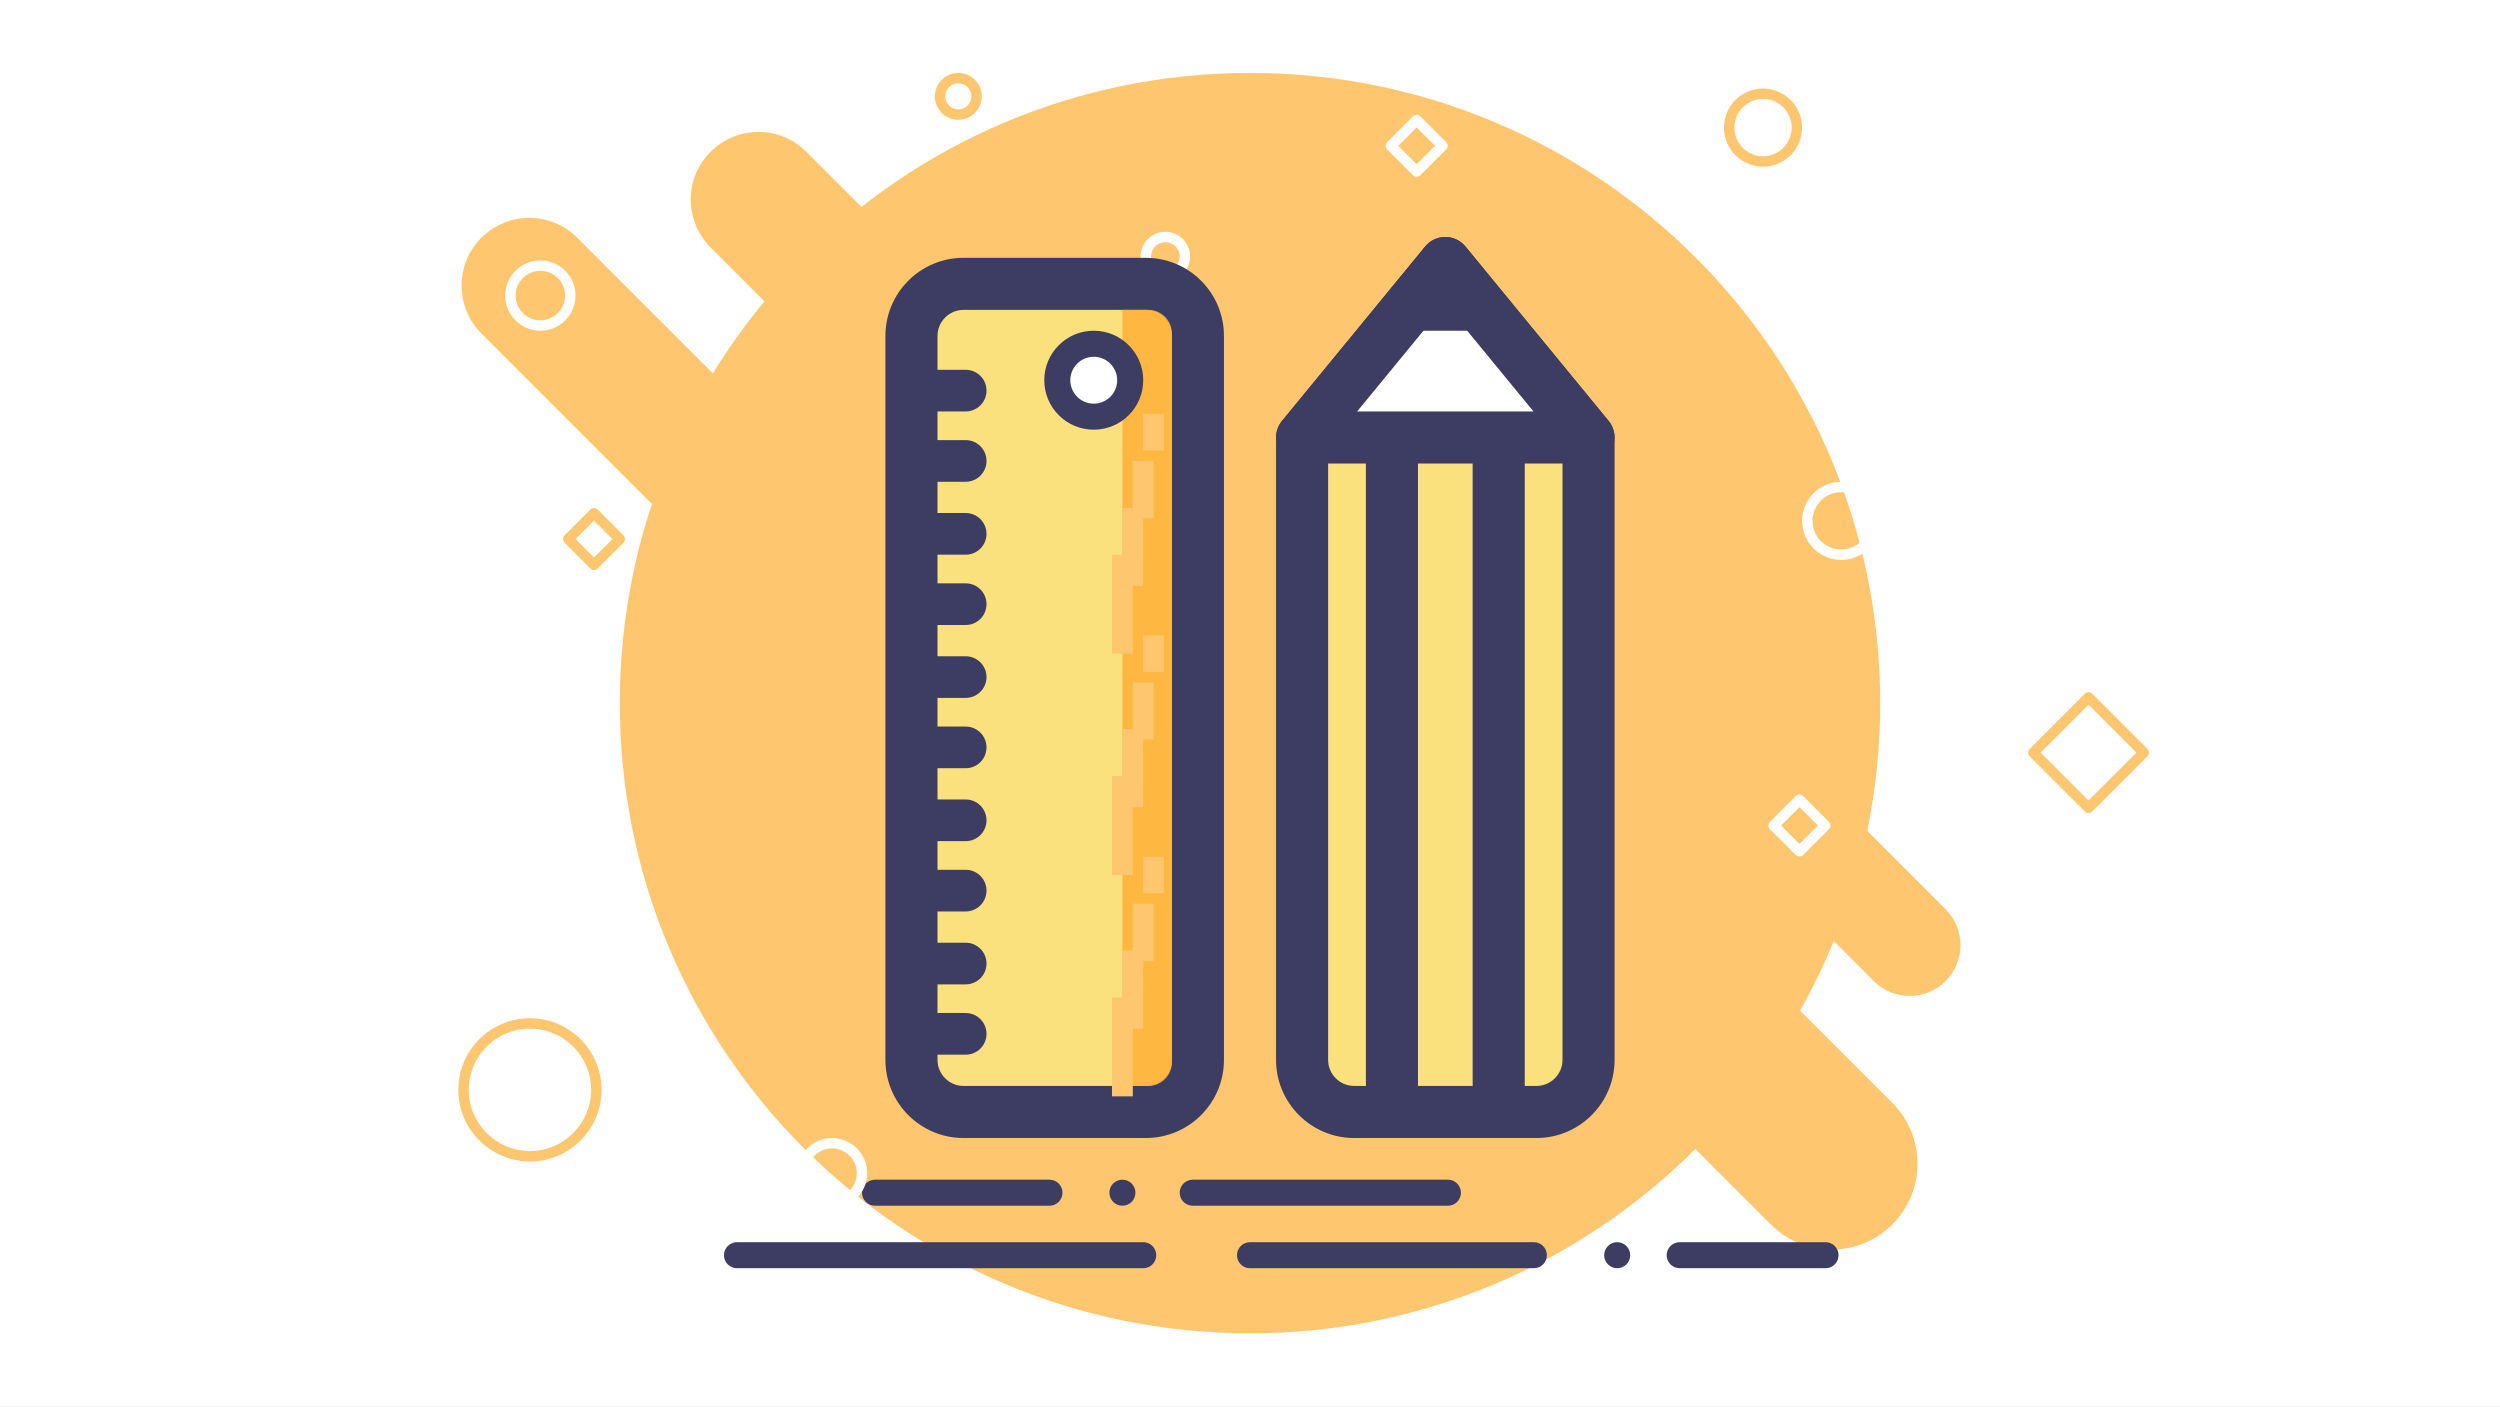
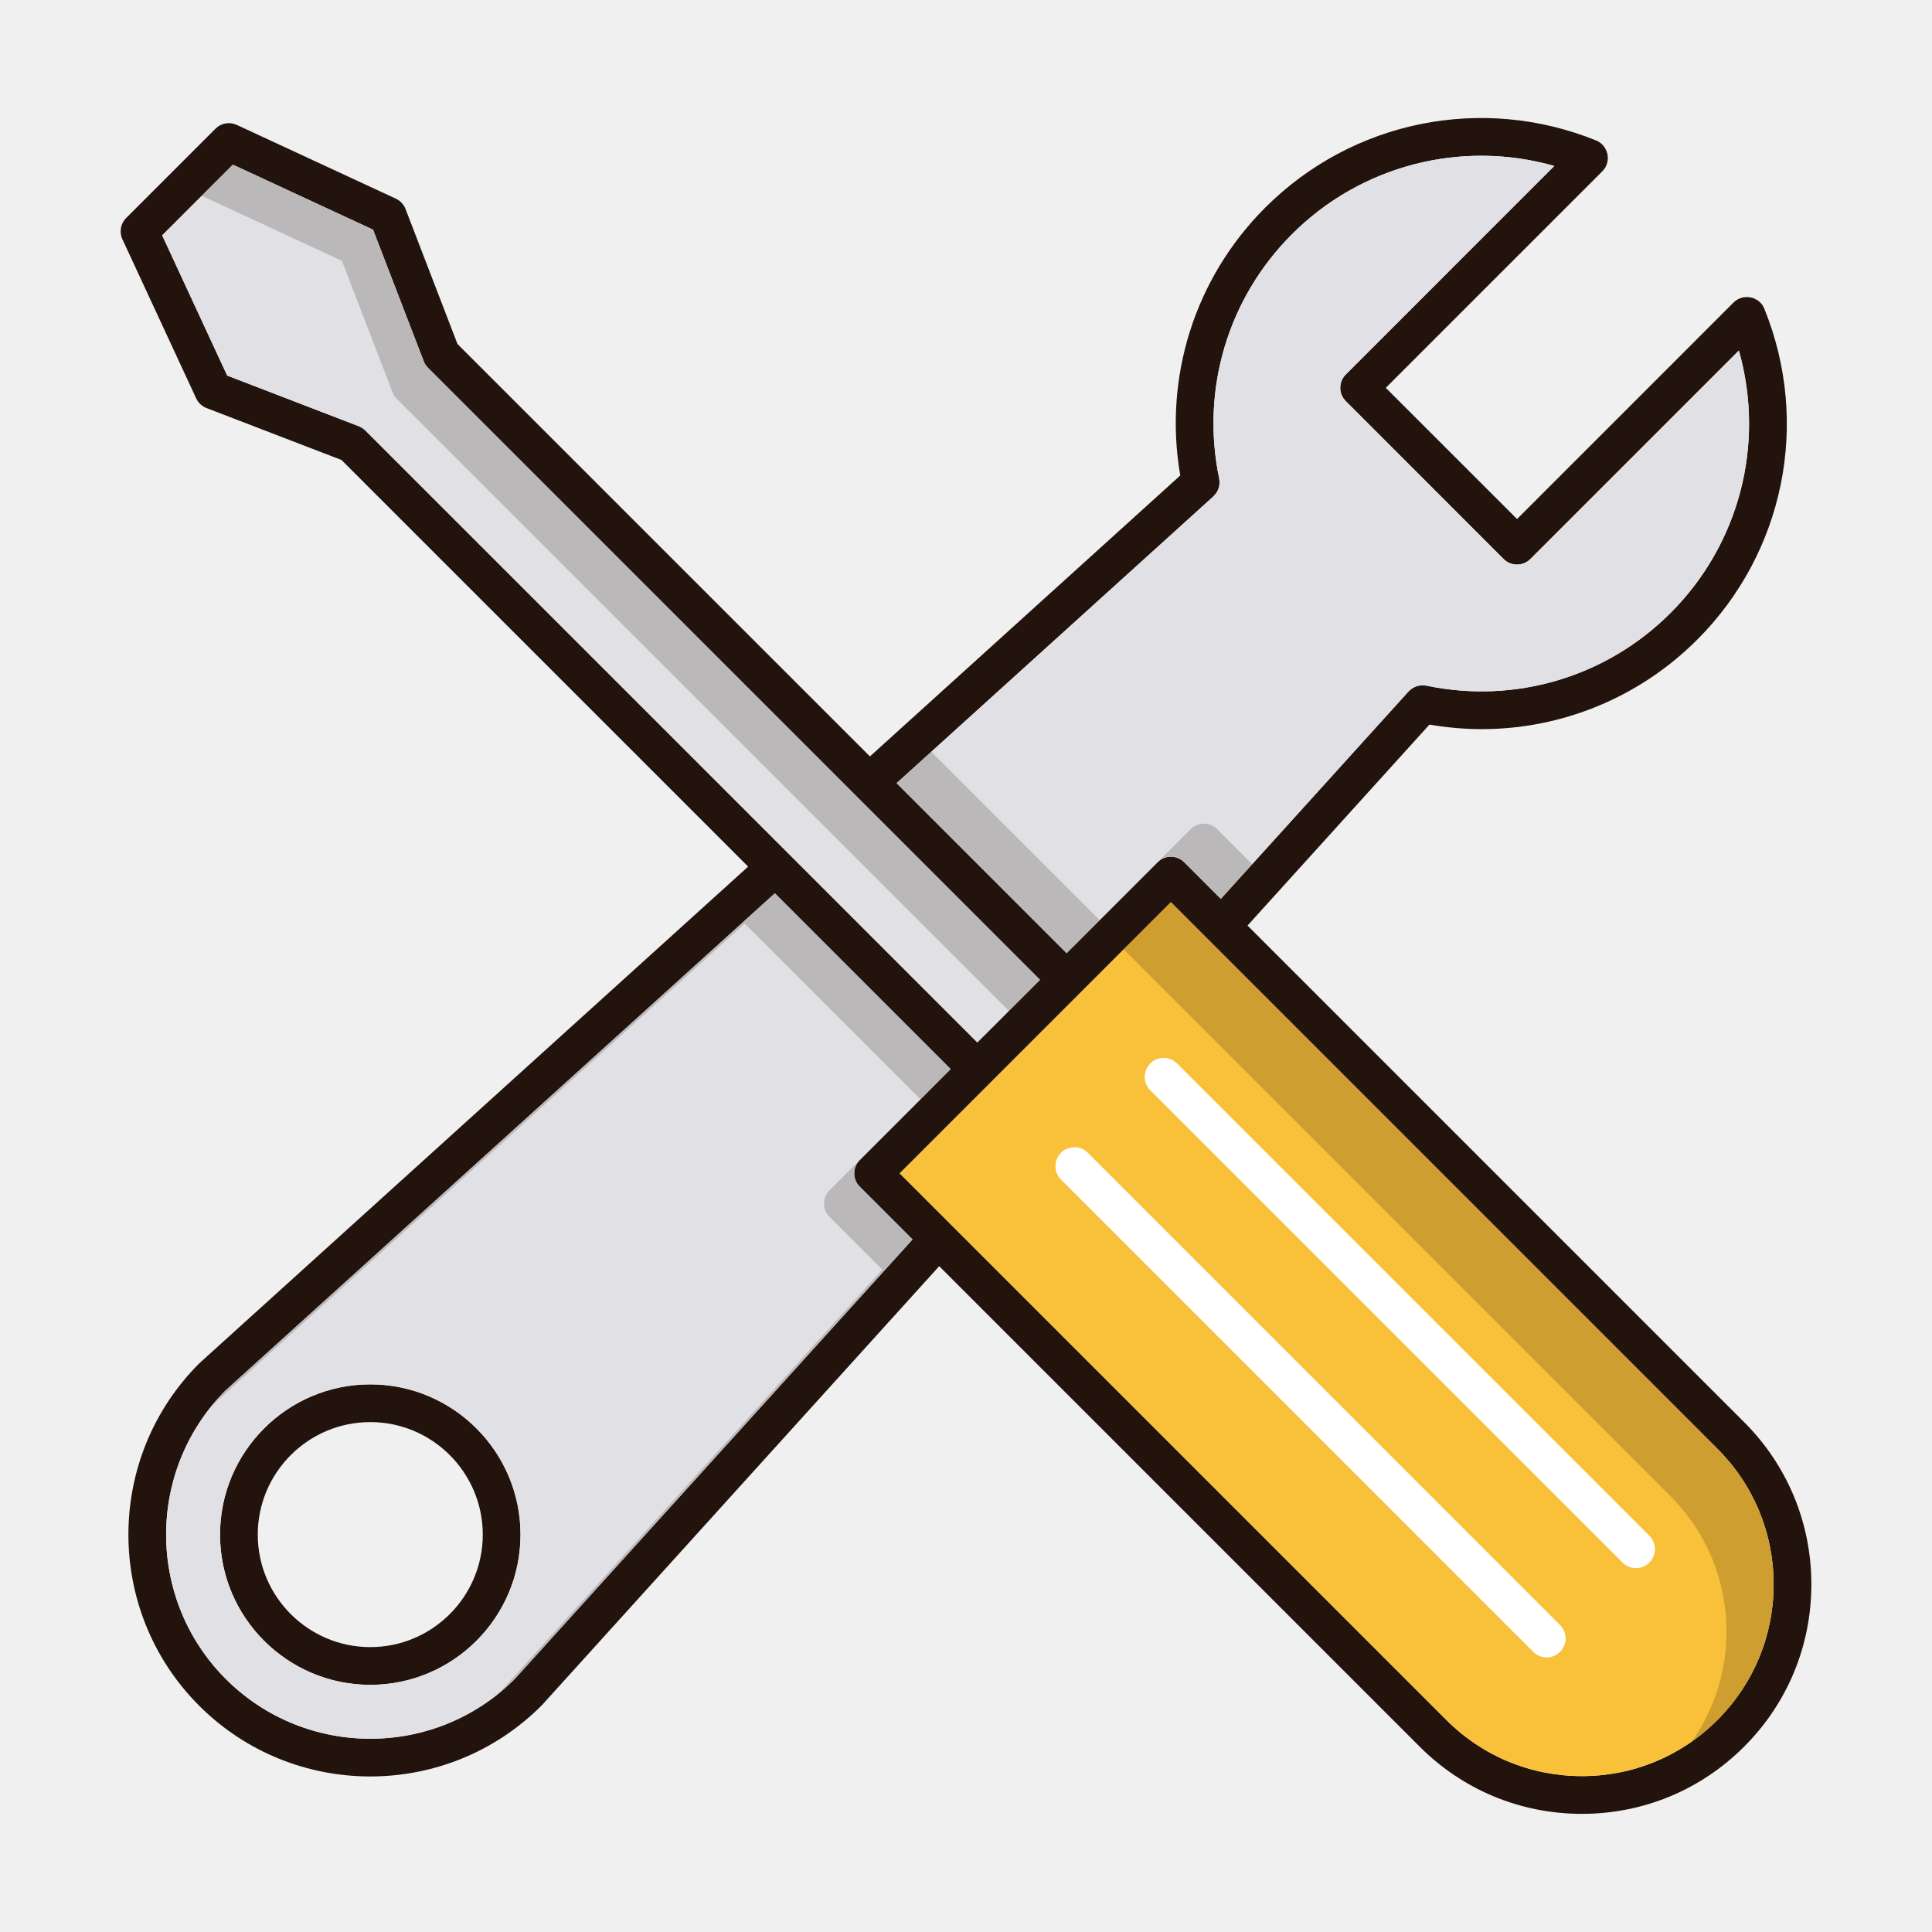
- <svg xmlns="http://www.w3.org/2000/svg" version="1.1" id="图层_1" x="0px" y="0px" width="960px" height="540px" viewBox="0 0 960 540" enable-background="new 0 0 960 540" xml:space="preserve">
-   <rect fill="none" width="960" height="540" />
-   <rect fill="#FFFFFF" width="960" height="540" />
-   <g id="组_47">
-     <path id="矩形_13" fill="#FFC670" d="M688.481,385.335l38.184,38.184c12.888,12.887,12.888,33.781,0,46.669l0,0   c-12.887,12.887-33.781,12.887-46.669,0l-38.184-38.184c-12.888-12.888-12.888-33.782,0-46.669l0,0   C654.7,372.447,675.595,372.447,688.481,385.335z" />
-     <path id="矩形_15" fill="#FFC670" d="M221.633,91.284L324.87,194.521c10.154,10.153,10.154,26.616,0,36.77l0,0   c-10.153,10.153-26.616,10.153-36.77,0L184.863,128.053c-10.154-10.154-10.154-26.616,0-36.77l0,0   C195.017,81.13,211.479,81.13,221.633,91.284z" />
-     <path id="矩形_16" fill="#FFC670" d="M309.633,58.284L412.87,161.521c10.154,10.153,10.154,26.616,0,36.77l0,0   c-10.153,10.153-26.616,10.153-36.77,0L272.863,95.053c-10.154-10.154-10.154-26.616,0-36.77l0,0   C283.017,48.13,299.479,48.13,309.633,58.284z" />
-     <path id="矩形_14" fill="#FFC670" d="M689.844,291.881l57.275,57.275c7.615,7.615,7.615,19.962,0,27.577l0,0   c-7.615,7.615-19.962,7.615-27.577,0l-57.275-57.275c-7.615-7.615-7.615-19.962,0-27.577l0,0   C669.882,284.266,682.229,284.266,689.844,291.881z" />
-     <circle id="椭圆_1" fill="#FFC670" cx="480" cy="270" r="242" />
-   </g>
-   <g id="组_72">
-     <path fill="#3D3D63" d="M556,463h-98c-2.761,0-5-2.238-5-5s2.239-5,5-5h98c2.762,0,5,2.238,5,5S558.762,463,556,463z" />
-     <path fill="#3D3D63" d="M589,487H480c-2.761,0-5-2.238-5-5s2.239-5,5-5h109c2.762,0,5,2.238,5,5S591.762,487,589,487z" />
-     <path fill="#3D3D63" d="M403,463h-67c-2.761,0-5-2.238-5-5s2.239-5,5-5h67c2.761,0,5,2.238,5,5S405.761,463,403,463z" />
-     <path fill="#3D3D63" d="M701,487h-56c-2.762,0-5-2.238-5-5s2.238-5,5-5h56c2.762,0,5,2.238,5,5S703.762,487,701,487z" />
-     <path fill="#3D3D63" d="M439,487H283c-2.761,0-5-2.238-5-5s2.239-5,5-5h156c2.761,0,5,2.238,5,5S441.761,487,439,487z" />
-     <path fill="#3D3D63" d="M431,463c-1.32,0-2.6-0.53-3.54-1.47c-0.93-0.931-1.46-2.211-1.46-3.53c0-1.32,0.53-2.601,1.46-3.54   c0.93-0.93,2.22-1.46,3.54-1.46c1.32,0,2.61,0.53,3.54,1.46c0.93,0.939,1.46,2.22,1.46,3.54c0,1.319-0.53,2.6-1.46,3.53   C433.61,462.47,432.32,463,431,463z" />
-     <path fill="#3D3D63" d="M621,487c-1.311,0-2.601-0.53-3.54-1.47c-0.93-0.931-1.46-2.211-1.46-3.53c0-1.32,0.53-2.601,1.46-3.54   c0.93-0.93,2.22-1.46,3.54-1.46c1.319,0,2.609,0.53,3.54,1.46c0.93,0.939,1.46,2.229,1.46,3.54c0,1.319-0.53,2.6-1.46,3.53   C623.6,486.47,622.31,487,621,487z" />
-   </g>
-   <g id="组_71">
-     <g>
-       <rect id="矩形_17_1_" x="787" y="274" transform="matrix(-0.7071 -0.7071 0.7071 -0.7071 1164.746 1060.454)" fill="#FFFFFF" width="30" height="30" />
-       <path fill="#FFC670" d="M802,312.213c-0.512,0-1.023-0.195-1.414-0.586l-21.213-21.213c-0.781-0.781-0.781-2.047,0-2.828    l21.213-21.213c0.781-0.781,2.047-0.781,2.828,0l21.213,21.213c0.781,0.781,0.781,2.047,0,2.828l-21.213,21.213    C803.023,312.018,802.512,312.213,802,312.213z M783.615,289L802,307.385L820.385,289L802,270.615L783.615,289z" />
-     </g>
-     <g>
-       <rect id="矩形_19_1_" x="221.1" y="200" transform="matrix(-0.7071 -0.7071 0.7071 -0.7071 243.0205 514.6614)" fill="#FFFFFF" width="14" height="14" />
-       <path fill="#FFC670" d="M228.1,218.899c-0.512,0-1.024-0.195-1.414-0.586l-9.899-9.899c-0.781-0.781-0.781-2.047,0-2.828    l9.899-9.899c0.78-0.781,2.048-0.781,2.828,0l9.899,9.899c0.781,0.781,0.781,2.047,0,2.828l-9.899,9.899    C229.124,218.704,228.612,218.899,228.1,218.899z M221.029,207l7.071,7.071l7.071-7.071l-7.071-7.071L221.029,207z" />
-     </g>
-     <path fill="#FFFFFF" d="M691,328.9c-0.53,0-1.039-0.211-1.414-0.586l-9.899-9.9c-0.781-0.781-0.781-2.047,0-2.828l9.899-9.899   c0.781-0.781,2.047-0.781,2.828,0l9.899,9.899c0.781,0.781,0.781,2.047,0,2.828l-9.899,9.9C692.039,328.689,691.53,328.9,691,328.9   z M683.929,317l7.071,7.072l7.071-7.072L691,309.929L683.929,317z" />
-     <path fill="#FFFFFF" d="M544,67.9c-0.512,0-1.023-0.195-1.414-0.586l-9.899-9.899c-0.781-0.781-0.781-2.047,0-2.828l9.899-9.899   c0.781-0.781,2.047-0.781,2.828,0l9.899,9.899c0.781,0.781,0.781,2.047,0,2.828l-9.899,9.899C545.023,67.705,544.512,67.9,544,67.9   z M536.929,56L544,63.071L551.071,56L544,48.93L536.929,56z" />
-     <g id="椭圆_9" transform="translate(176 391)">
-       <circle fill="#FFFFFF" cx="27.5" cy="27.5" r="27.5" />
-       <path fill="#FFC670" d="M27.5,55C12.336,55,0,42.663,0,27.5S12.336,0,27.5,0S55,12.337,55,27.5S42.664,55,27.5,55z M27.5,4    C14.542,4,4,14.542,4,27.5S14.542,51,27.5,51S51,40.458,51,27.5S40.458,4,27.5,4z" />
-     </g>
-     <g id="椭圆_10" transform="translate(194 100)">
-       <circle fill="none" cx="13.5" cy="13.5" r="13.5" />
-       <path fill="#FFFFFF" d="M13.5,27C6.056,27,0,20.944,0,13.5S6.056,0,13.5,0S27,6.056,27,13.5S20.944,27,13.5,27z M13.5,4    C8.262,4,4,8.262,4,13.5S8.262,23,13.5,23s9.5-4.262,9.5-9.5S18.738,4,13.5,4z" />
-     </g>
-     <g id="椭圆_11" transform="translate(306 437)">
-       <circle fill="none" cx="13.5" cy="13.5" r="13.5" />
-       <path fill="#FFFFFF" d="M13.5,27C6.056,27,0,20.944,0,13.5S6.056,0,13.5,0S27,6.056,27,13.5S20.944,27,13.5,27z M13.5,4    C8.262,4,4,8.262,4,13.5S8.262,23,13.5,23s9.5-4.262,9.5-9.5S18.738,4,13.5,4z" />
-     </g>
-     <g id="椭圆_12" transform="translate(438 89)">
-       <circle fill="none" cx="9.5" cy="9.5" r="9.5" />
-       <path fill="#FFFFFF" d="M9.5,19C4.262,19,0,14.738,0,9.5S4.262,0,9.5,0S19,4.262,19,9.5S14.738,19,9.5,19z M9.5,4    C6.467,4,4,6.467,4,9.5S6.467,15,9.5,15S15,12.533,15,9.5S12.533,4,9.5,4z" />
-     </g>
-     <g id="椭圆_13" transform="translate(662 34)">
-       <circle fill="#FFFFFF" cx="15" cy="15" r="15" />
-       <path fill="#FFC670" d="M15,30C6.729,30,0,23.271,0,15S6.729,0,15,0s15,6.729,15,15S23.271,30,15,30z M15,4C8.935,4,4,8.935,4,15    s4.935,11,11,11s11-4.935,11-11S21.065,4,15,4z" />
-     </g>
-     <g id="椭圆_15" transform="translate(359 28)">
-       <circle fill="#FFFFFF" cx="9" cy="9" r="9" />
-       <path fill="#FFC670" d="M9,18c-4.962,0-9-4.038-9-9s4.038-9,9-9s9,4.038,9,9S13.962,18,9,18z M9,4C6.243,4,4,6.243,4,9    s2.243,5,5,5s5-2.243,5-5S11.757,4,9,4z" />
-     </g>
-     <g id="椭圆_14" transform="translate(692 185)">
-       <circle fill="none" cx="15" cy="15" r="15" />
-       <path fill="#FFFFFF" d="M15,30C6.729,30,0,23.271,0,15S6.729,0,15,0s15,6.729,15,15S23.271,30,15,30z M15,4C8.935,4,4,8.935,4,15    s4.935,11,11,11s11-4.935,11-11S21.065,4,15,4z" />
-     </g>
-   </g>
-   <g id="路径_1669" transform="translate(340 99)">
-     <path fill="#FAE17D" d="M100,328H30c-11.028,0-20-8.972-20-20V30c0-11.028,8.972-20,20-20h70c11.028,0,20,8.972,20,20v278   C120,319.028,111.028,328,100,328z" />
-     <path fill="#3D3D63" d="M30,20c-5.514,0-10,4.486-10,10v278c0,5.514,4.486,10,10,10h70c5.514,0,10-4.486,10-10V30   c0-5.514-4.486-10-10-10H30 M30,0h70c16.568,0,30,13.432,30,30v278c0,16.568-13.432,30-30,30H30c-16.568,0-30-13.432-30-30V30   C0,13.432,13.432,0,30,0z" />
-   </g>
-   <g>
-     <path id="联合_7_1_" fill="#FAE17D" d="M520,427c-11.046,0-20-8.954-20-20V168l55-67l55,67v239c0,11.046-8.954,20-20,20H520z" />
-     <path fill="#3D3D63" d="M590,437h-70c-16.542,0-30-13.458-30-30V168c0-2.314,0.803-4.557,2.271-6.345l55-67   C549.17,92.341,552.007,91,555,91s5.83,1.341,7.729,3.655l55,67c1.468,1.788,2.271,4.031,2.271,6.345v239   C620,423.542,606.542,437,590,437z M510,171.579V407c0,5.514,4.486,10,10,10h70c5.514,0,10-4.486,10-10V171.579l-45-54.818   L510,171.579z" />
-   </g>
-   <g id="组_73" transform="translate(0 -8)">
-     <path fill="#3D3D63" d="M370.821,166H348.5c-4.418,0-8-3.582-8-8s3.582-8,8-8h22.321c4.418,0,8,3.582,8,8S375.239,166,370.821,166z   " />
-     <path fill="#3D3D63" d="M370.821,193H348.5c-4.418,0-8-3.582-8-8s3.582-8,8-8h22.321c4.418,0,8,3.582,8,8S375.239,193,370.821,193z   " />
-   </g>
-   <g id="组_73-2" transform="translate(0 47)">
-     <path fill="#3D3D63" d="M370.821,166H348.5c-4.418,0-8-3.582-8-8s3.582-8,8-8h22.321c4.418,0,8,3.582,8,8S375.239,166,370.821,166z   " />
-     <path fill="#3D3D63" d="M370.821,193H348.5c-4.418,0-8-3.582-8-8s3.582-8,8-8h22.321c4.418,0,8,3.582,8,8S375.239,193,370.821,193z   " />
-   </g>
-   <g id="组_73-3" transform="translate(0 102)">
-     <path fill="#3D3D63" d="M370.821,166H348.5c-4.418,0-8-3.582-8-8s3.582-8,8-8h22.321c4.418,0,8,3.582,8,8S375.239,166,370.821,166z   " />
-     <path fill="#3D3D63" d="M370.821,193H348.5c-4.418,0-8-3.582-8-8s3.582-8,8-8h22.321c4.418,0,8,3.582,8,8S375.239,193,370.821,193z   " />
-   </g>
-   <g id="组_73-4" transform="translate(0 157)">
-     <path fill="#3D3D63" d="M370.821,166H348.5c-4.418,0-8-3.582-8-8s3.582-8,8-8h22.321c4.418,0,8,3.582,8,8S375.239,166,370.821,166z   " />
-     <path fill="#3D3D63" d="M370.821,193H348.5c-4.418,0-8-3.582-8-8s3.582-8,8-8h22.321c4.418,0,8,3.582,8,8S375.239,193,370.821,193z   " />
-   </g>
-   <g id="组_73-5" transform="translate(0 212)">
-     <path fill="#3D3D63" d="M370.821,166H348.5c-4.418,0-8-3.582-8-8s3.582-8,8-8h22.321c4.418,0,8,3.582,8,8S375.239,166,370.821,166z   " />
-     <path fill="#3D3D63" d="M370.821,193H348.5c-4.418,0-8-3.582-8-8s3.582-8,8-8h22.321c4.418,0,8,3.582,8,8S375.239,193,370.821,193z   " />
-   </g>
-   <g>
-     <path id="多边形_3_1_" fill="#FFFFFF" d="M555,101l55,67H500L555,101z" />
-     <path fill="#3D3D63" d="M610,178H500c-3.867,0-7.387-2.229-9.04-5.725s-1.143-7.631,1.311-10.62l55-67   C549.17,92.341,552.007,91,555,91s5.83,1.341,7.729,3.655l55,67c2.453,2.989,2.964,7.124,1.311,10.62S613.867,178,610,178z    M521.146,158h67.707L555,116.761L521.146,158z" />
-   </g>
-   <path id="路径_107" fill="#3D3D63" d="M555,106l18,21h-36L555,106z" />
-   <rect x="524.5" y="168.5" fill="#3D3D63" width="20" height="259" />
-   <rect x="565.5" y="168.5" fill="#3D3D63" width="20" height="259" />
-   <path id="路径_1656" opacity="0.86" fill="#FFB038" enable-background="new    " d="M450,128v280c0,4.971-4.029,9-9,9h-10V119h10  C445.971,119,450,123.029,450,128z" />
-   <g id="路径_1655" transform="translate(401 127.002)">
-     <path fill="#FFFFFF" d="M19,33c-3.74,0-7.255-1.456-9.899-4.101C6.456,26.255,5,22.74,5,19c0-3.739,1.456-7.255,4.101-9.899   C11.745,6.456,15.26,5,19,5c3.739,0,7.255,1.456,9.899,4.101C31.544,11.745,33,15.261,33,19c0,3.74-1.456,7.255-4.101,9.899   C26.255,31.544,22.739,33,19,33z" />
-     <path fill="#3D3D63" d="M19,10c-4.963,0-9,4.038-9,9c0,4.963,4.037,9,9,9s9-4.037,9-9C28,14.038,23.963,10,19,10 M19,0   c10.493,0,19,8.507,19,19c0,10.494-8.507,19-19,19S0,29.494,0,19C0,8.507,8.507,0,19,0z" />
-   </g>
-   <g id="组_669" transform="translate(412 402) rotate(-90)">
-     <rect x="-19" y="15" fill="#FFC670" width="38" height="8" />
-     <rect x="7" y="19" fill="#FFC670" width="30" height="8" />
-     <rect x="33" y="23" fill="#FFC670" width="22" height="8" />
-     <rect x="59" y="27" fill="#FFC670" width="14" height="8" />
-   </g>
-   <g id="组_670" transform="translate(412 317) rotate(-90)">
-     <rect x="-19" y="15" fill="#FFC670" width="38" height="8" />
-     <rect x="7" y="19" fill="#FFC670" width="30" height="8" />
-     <rect x="33" y="23" fill="#FFC670" width="22" height="8" />
-     <rect x="59" y="27" fill="#FFC670" width="14" height="8" />
-   </g>
-   <g id="组_671" transform="translate(412 232) rotate(-90)">
-     <rect x="-19" y="15" fill="#FFC670" width="38" height="8" />
-     <rect x="7" y="19" fill="#FFC670" width="30" height="8" />
-     <rect x="33" y="23" fill="#FFC670" width="22" height="8" />
-     <rect x="59" y="27" fill="#FFC670" width="14" height="8" />
-   </g>
+ <svg xmlns="http://www.w3.org/2000/svg" t="1671687559480" class="icon" viewBox="0 0 1024 1024" version="1.1" p-id="8080" width="128" height="128">
+   <path d="M196.26 733.74c-43.92 0-79.64 35.72-79.64 79.64 0 43.9 35.72 79.62 79.64 79.62 43.9 0 79.62-35.72 79.62-79.62 0-43.92-35.72-79.64-79.62-79.64z m0 139.26c-32.88 0-59.64-26.76-59.64-59.62 0-32.88 26.76-59.64 59.64-59.64 32.86 0 59.62 26.76 59.62 59.64 0 32.86-26.76 59.62-59.62 59.62z" fill="#23130D" p-id="8081" />
+   <path d="M924.46 753.8L661.22 490.56l96.42-106.52c9.24 1.58 18.48 2.42 27.66 2.42 42.46 0 83.54-16.7 114.28-47.44 46.08-46.1 60.06-114.9 35.58-175.32a8.56 8.56 0 0 0-0.94-1.8 9.76 9.76 0 0 0-2.78-2.8c-0.24-0.16-0.5-0.28-0.76-0.4-0.32-0.18-0.62-0.38-0.96-0.52-0.28-0.12-0.58-0.18-0.88-0.28-0.32-0.1-0.64-0.22-0.98-0.28-0.26-0.06-0.54-0.06-0.8-0.1-0.38-0.04-0.74-0.1-1.12-0.1-0.28 0-0.58 0.06-0.86 0.08-0.36 0.02-0.7 0.02-1.06 0.1-1.28 0.24-2.52 0.74-3.66 1.48-0.56 0.38-1.08 0.8-1.56 1.28l-114.74 114.74-69.56-69.54 114.76-114.76a9.86 9.86 0 0 0 2.76-5.22c0.06-0.3 0.06-0.58 0.08-0.88 0.04-0.34 0.1-0.7 0.1-1.04-0.02-0.34-0.06-0.66-0.1-0.98-0.04-0.32-0.04-0.64-0.1-0.94-0.08-0.3-0.18-0.6-0.28-0.88-0.08-0.34-0.16-0.66-0.3-0.98-0.12-0.32-0.3-0.6-0.48-0.9-0.14-0.26-0.26-0.54-0.42-0.8-0.72-1.1-1.68-2.04-2.8-2.8-0.56-0.38-1.16-0.68-1.78-0.94-60.42-24.46-129.24-10.5-175.34 35.6-37.4 37.38-54 90.08-45.04 141.98l-164.48 148.9-218.6-218.58-27.54-71.56a9.968 9.968 0 0 0-5.12-5.48L125.5 66.2c-3.8-1.76-8.3-0.98-11.28 2L66.88 115.54a9.996 9.996 0 0 0-2 11.28l39.1 84.32c1.08 2.36 3.06 4.2 5.48 5.14L181 243.8l215.54 215.52L105.9 722.34c-0.06 0.06-0.12 0.14-0.18 0.2-0.06 0.04-0.12 0.08-0.16 0.12-50 50.02-50 131.4 0 181.4 25 25 57.84 37.5 90.7 37.5 32.84 0 65.68-12.5 90.68-37.5 0.06-0.04 0.1-0.12 0.16-0.18s0.14-0.1 0.2-0.18l210.5-232.6 254.68 254.68c22.96 22.96 53.48 35.6 85.96 35.6s63.02-12.64 85.98-35.62c22.98-22.96 35.62-53.5 35.64-85.98 0-32.48-12.64-63.02-35.6-85.98zM643.14 263.1l0.24-0.3c0.2-0.18 0.38-0.4 0.56-0.6 0.26-0.3 0.52-0.6 0.72-0.9 0.14-0.2 0.26-0.42 0.38-0.62 0.2-0.36 0.4-0.7 0.56-1.08 0.1-0.22 0.16-0.46 0.24-0.68 0.12-0.38 0.26-0.74 0.34-1.12 0.04-0.26 0.08-0.54 0.1-0.8 0.06-0.38 0.1-0.74 0.12-1.12 0-0.28-0.02-0.54-0.04-0.8-0.02-0.4-0.06-0.78-0.12-1.18-0.02-0.1-0.02-0.18-0.04-0.28-9.84-47.08 4.56-95.48 38.54-129.44a141.708 141.708 0 0 1 139.06-36.22l-110.5 110.52a9.97 9.97 0 0 0 0 14.14l83.68 83.7c1.88 1.88 4.42 2.92 7.08 2.92 2.64 0 5.18-1.04 7.06-2.92l110.52-110.52c13.96 49.16 0.52 102.36-36.22 139.08-33.96 33.98-82.34 48.38-129.42 38.52-0.12-0.02-0.22 0-0.32-0.02a7.74 7.74 0 0 0-0.98-0.1c-0.34-0.04-0.68-0.06-1.02-0.06-0.28 0.02-0.52 0.06-0.78 0.08-0.4 0.04-0.78 0.08-1.16 0.16-0.24 0.06-0.46 0.14-0.68 0.22-0.4 0.12-0.78 0.22-1.14 0.4-0.22 0.08-0.42 0.22-0.64 0.32-0.36 0.2-0.72 0.4-1.06 0.64-0.18 0.12-0.34 0.26-0.52 0.4-0.34 0.28-0.68 0.58-1 0.92-0.04 0.04-0.1 0.08-0.16 0.14l-99.48 109.9-19.4-19.4a10.006 10.006 0 0 0-7.08-2.94c-2.66 0-5.2 1.06-7.06 2.94l-48.18 48.18-90.1-90.1 167.9-151.98zM193.62 228.14c-0.02-0.02-0.06-0.04-0.08-0.06-0.18-0.18-0.38-0.3-0.56-0.46-0.32-0.28-0.66-0.58-1.02-0.8-0.02-0.02-0.08-0.04-0.1-0.06-0.54-0.34-1.1-0.62-1.7-0.86h-0.02L120.42 199.06 85.96 124.74l37.46-37.46 74.3 34.46 26.82 69.64c0.44 1.2 1.14 2.32 2.06 3.3 0.04 0.04 0.08 0.1 0.12 0.14 0.04 0.04 0.06 0.08 0.1 0.12L551.2 519.32 518 552.5 193.62 228.14z m79.12 661.84c-42.22 42.14-110.84 42.12-153.04-0.06-42.18-42.18-42.2-110.82-0.06-153.04l291.06-263.4 93.16 93.16-48.18 48.2a9.97 9.97 0 0 0 0 14.14l27.96 27.96-210.9 233.04z m637.54 21.64c-19.18 19.2-44.7 29.76-71.84 29.76s-52.64-10.56-71.82-29.74L504.16 649.18v-0.02h-0.02l-27.26-27.26 143.7-143.7 289.74 289.74c19.18 19.18 29.74 44.7 29.74 71.84-0.02 27.14-10.58 52.64-29.78 71.84z" fill="#23130D" p-id="8082" />
+   <path d="M910.32 767.94L620.58 478.2l-143.7 143.7 27.26 27.26h0.02v0.02l262.46 262.46c19.18 19.18 44.68 29.74 71.82 29.74 27.14 0 52.66-10.56 71.84-29.76 19.2-19.2 29.76-44.7 29.78-71.84 0-27.14-10.56-52.66-29.74-71.84z m-83.5 107.54a9.88 9.88 0 0 1-7.06 2.92 9.96 9.96 0 0 1-7.08-2.92L562.38 625.16a9.97 9.97 0 0 1 0-14.14 10.006 10.006 0 0 1 14.14 0l250.3 250.32a10.006 10.006 0 0 1 0 14.14z m47.34-47.32c-1.94 1.94-4.5 2.92-7.06 2.92-2.56 0-5.12-0.98-7.08-2.92L609.7 577.84a10.006 10.006 0 0 1 0-14.14 9.97 9.97 0 0 1 14.14 0l250.32 250.32a9.97 9.97 0 0 1 0 14.14z" fill="#F9C139" p-id="8083" />
+   <path d="M910.32 767.94L620.58 478.2l-25 25 289.74 289.74c19.18 19.18 29.74 44.7 29.74 71.84-0.02 21.16-6.44 41.32-18.36 58.26 4.8-3.36 9.34-7.18 13.58-11.42 19.2-19.2 29.76-44.7 29.78-71.84 0-27.14-10.56-52.66-29.74-71.84z" fill="#23130D" opacity=".2" p-id="8084" />
+   <path d="M551.2 519.32L518 552.5 193.62 228.14c-0.02-0.02-0.06-0.04-0.08-0.06-0.18-0.18-0.38-0.3-0.56-0.46-0.32-0.28-0.66-0.58-1.02-0.8-0.02-0.02-0.08-0.04-0.1-0.06-0.54-0.34-1.1-0.62-1.7-0.86h-0.02L120.42 199.06 85.96 124.74l37.46-37.46 74.3 34.46 26.82 69.64c0.44 1.2 1.14 2.32 2.06 3.3 0.04 0.04 0.08 0.1 0.12 0.14 0.04 0.04 0.06 0.08 0.1 0.12L551.2 519.32z" fill="#E1E1E5" p-id="8085" />
+   <path d="M551.2 519.32l-16.5 16.5-324.38-324.38c-0.04-0.04-0.06-0.08-0.1-0.12-0.04-0.04-0.08-0.1-0.12-0.14-0.92-0.98-1.62-2.1-2.06-3.3L181.22 138.24 106.92 103.78l16.5-16.5 74.3 34.46 26.82 69.64c0.44 1.2 1.14 2.32 2.06 3.3 0.04 0.04 0.08 0.1 0.12 0.14 0.04 0.04 0.06 0.08 0.1 0.12L551.2 519.32z" fill="#23130D" opacity=".2" p-id="8086" />
+   <path d="M455.68 614.84l48.18-48.2-93.16-93.16-291.06 263.4c-42.14 42.22-42.12 110.86 0.06 153.04 42.2 42.18 110.82 42.2 153.04 0.06l210.9-233.04-27.96-27.96a9.97 9.97 0 0 1 0-14.14zM196.26 893c-43.92 0-79.64-35.72-79.64-79.62 0-43.92 35.72-79.64 79.64-79.64 43.9 0 79.62 35.72 79.62 79.64 0 43.9-35.72 79.62-79.62 79.62z" fill="#E1E1E5" p-id="8087" />
+   <path d="M410.7 473.48L119.64 736.88a109.09 109.09 0 0 0-7.4 8.2l282.46-255.6 93.16 93.16 16-16-93.16-93.16z m44.98 141.36l-16 16a9.97 9.97 0 0 0 0 14.14l27.96 27.96-203.1 224.44c2.82-2.3 5.56-4.76 8.2-7.4l210.9-233.04-27.96-27.96a9.97 9.97 0 0 1 0-14.14z" fill="#23130D" opacity=".2" p-id="8088" />
+   <path d="M885.42 324.88c-33.96 33.98-82.34 48.38-129.42 38.52-0.12-0.02-0.22 0-0.32-0.02a7.74 7.74 0 0 0-0.98-0.1c-0.34-0.04-0.68-0.06-1.02-0.06-0.28 0.02-0.52 0.06-0.78 0.08-0.4 0.04-0.78 0.08-1.16 0.16-0.24 0.06-0.46 0.14-0.68 0.22-0.4 0.12-0.78 0.22-1.14 0.4-0.22 0.08-0.42 0.22-0.64 0.32-0.36 0.2-0.72 0.4-1.06 0.64-0.18 0.12-0.34 0.26-0.52 0.4-0.34 0.28-0.68 0.58-1 0.92-0.04 0.04-0.1 0.08-0.16 0.14l-99.48 109.9-19.4-19.4a10.006 10.006 0 0 0-7.08-2.94c-2.66 0-5.2 1.06-7.06 2.94l-48.18 48.18-90.1-90.1 167.9-151.98 0.24-0.3c0.2-0.18 0.38-0.4 0.56-0.6 0.26-0.3 0.52-0.6 0.72-0.9 0.14-0.2 0.26-0.42 0.38-0.62 0.2-0.36 0.4-0.7 0.56-1.08 0.1-0.22 0.16-0.46 0.24-0.68 0.12-0.38 0.26-0.74 0.34-1.12 0.04-0.26 0.08-0.54 0.1-0.8 0.06-0.38 0.1-0.74 0.12-1.12 0-0.28-0.02-0.54-0.04-0.8-0.02-0.4-0.06-0.78-0.12-1.18-0.02-0.1-0.02-0.18-0.04-0.28-9.84-47.08 4.56-95.48 38.54-129.44a141.708 141.708 0 0 1 139.06-36.22l-110.5 110.52a9.97 9.97 0 0 0 0 14.14l83.68 83.7c1.88 1.88 4.42 2.92 7.08 2.92 2.64 0 5.18-1.04 7.06-2.92l110.52-110.52c13.96 49.16 0.52 102.36-36.22 139.08z" fill="#E1E1E5" p-id="8089" />
+   <path d="M493.62 398.46l89.22 89.22-17.5 17.5-90.1-90.1zM645.16 439.5l18.52 18.52-16.62 18.38-19.4-19.4a10.006 10.006 0 0 0-7.08-2.94c-2.66 0-5.2 1.06-7.06 2.94l17.5-17.5c1.86-1.88 4.4-2.94 7.06-2.94 2.66 0 5.2 1.06 7.08 2.94z" fill="#23130D" opacity=".2" p-id="8090" />
+   <path d="M826.82 875.48a9.88 9.88 0 0 1-7.06 2.92 9.96 9.96 0 0 1-7.08-2.92L562.38 625.16a9.97 9.97 0 0 1 0-14.14 10.006 10.006 0 0 1 14.14 0l250.3 250.32a10.006 10.006 0 0 1 0 14.14zM874.16 828.16c-1.94 1.94-4.5 2.92-7.06 2.92-2.56 0-5.12-0.98-7.08-2.92L609.7 577.84a10.006 10.006 0 0 1 0-14.14 9.97 9.97 0 0 1 14.14 0l250.32 250.32a9.97 9.97 0 0 1 0 14.14z" fill="#FFFFFF" p-id="8091" />
</svg>
